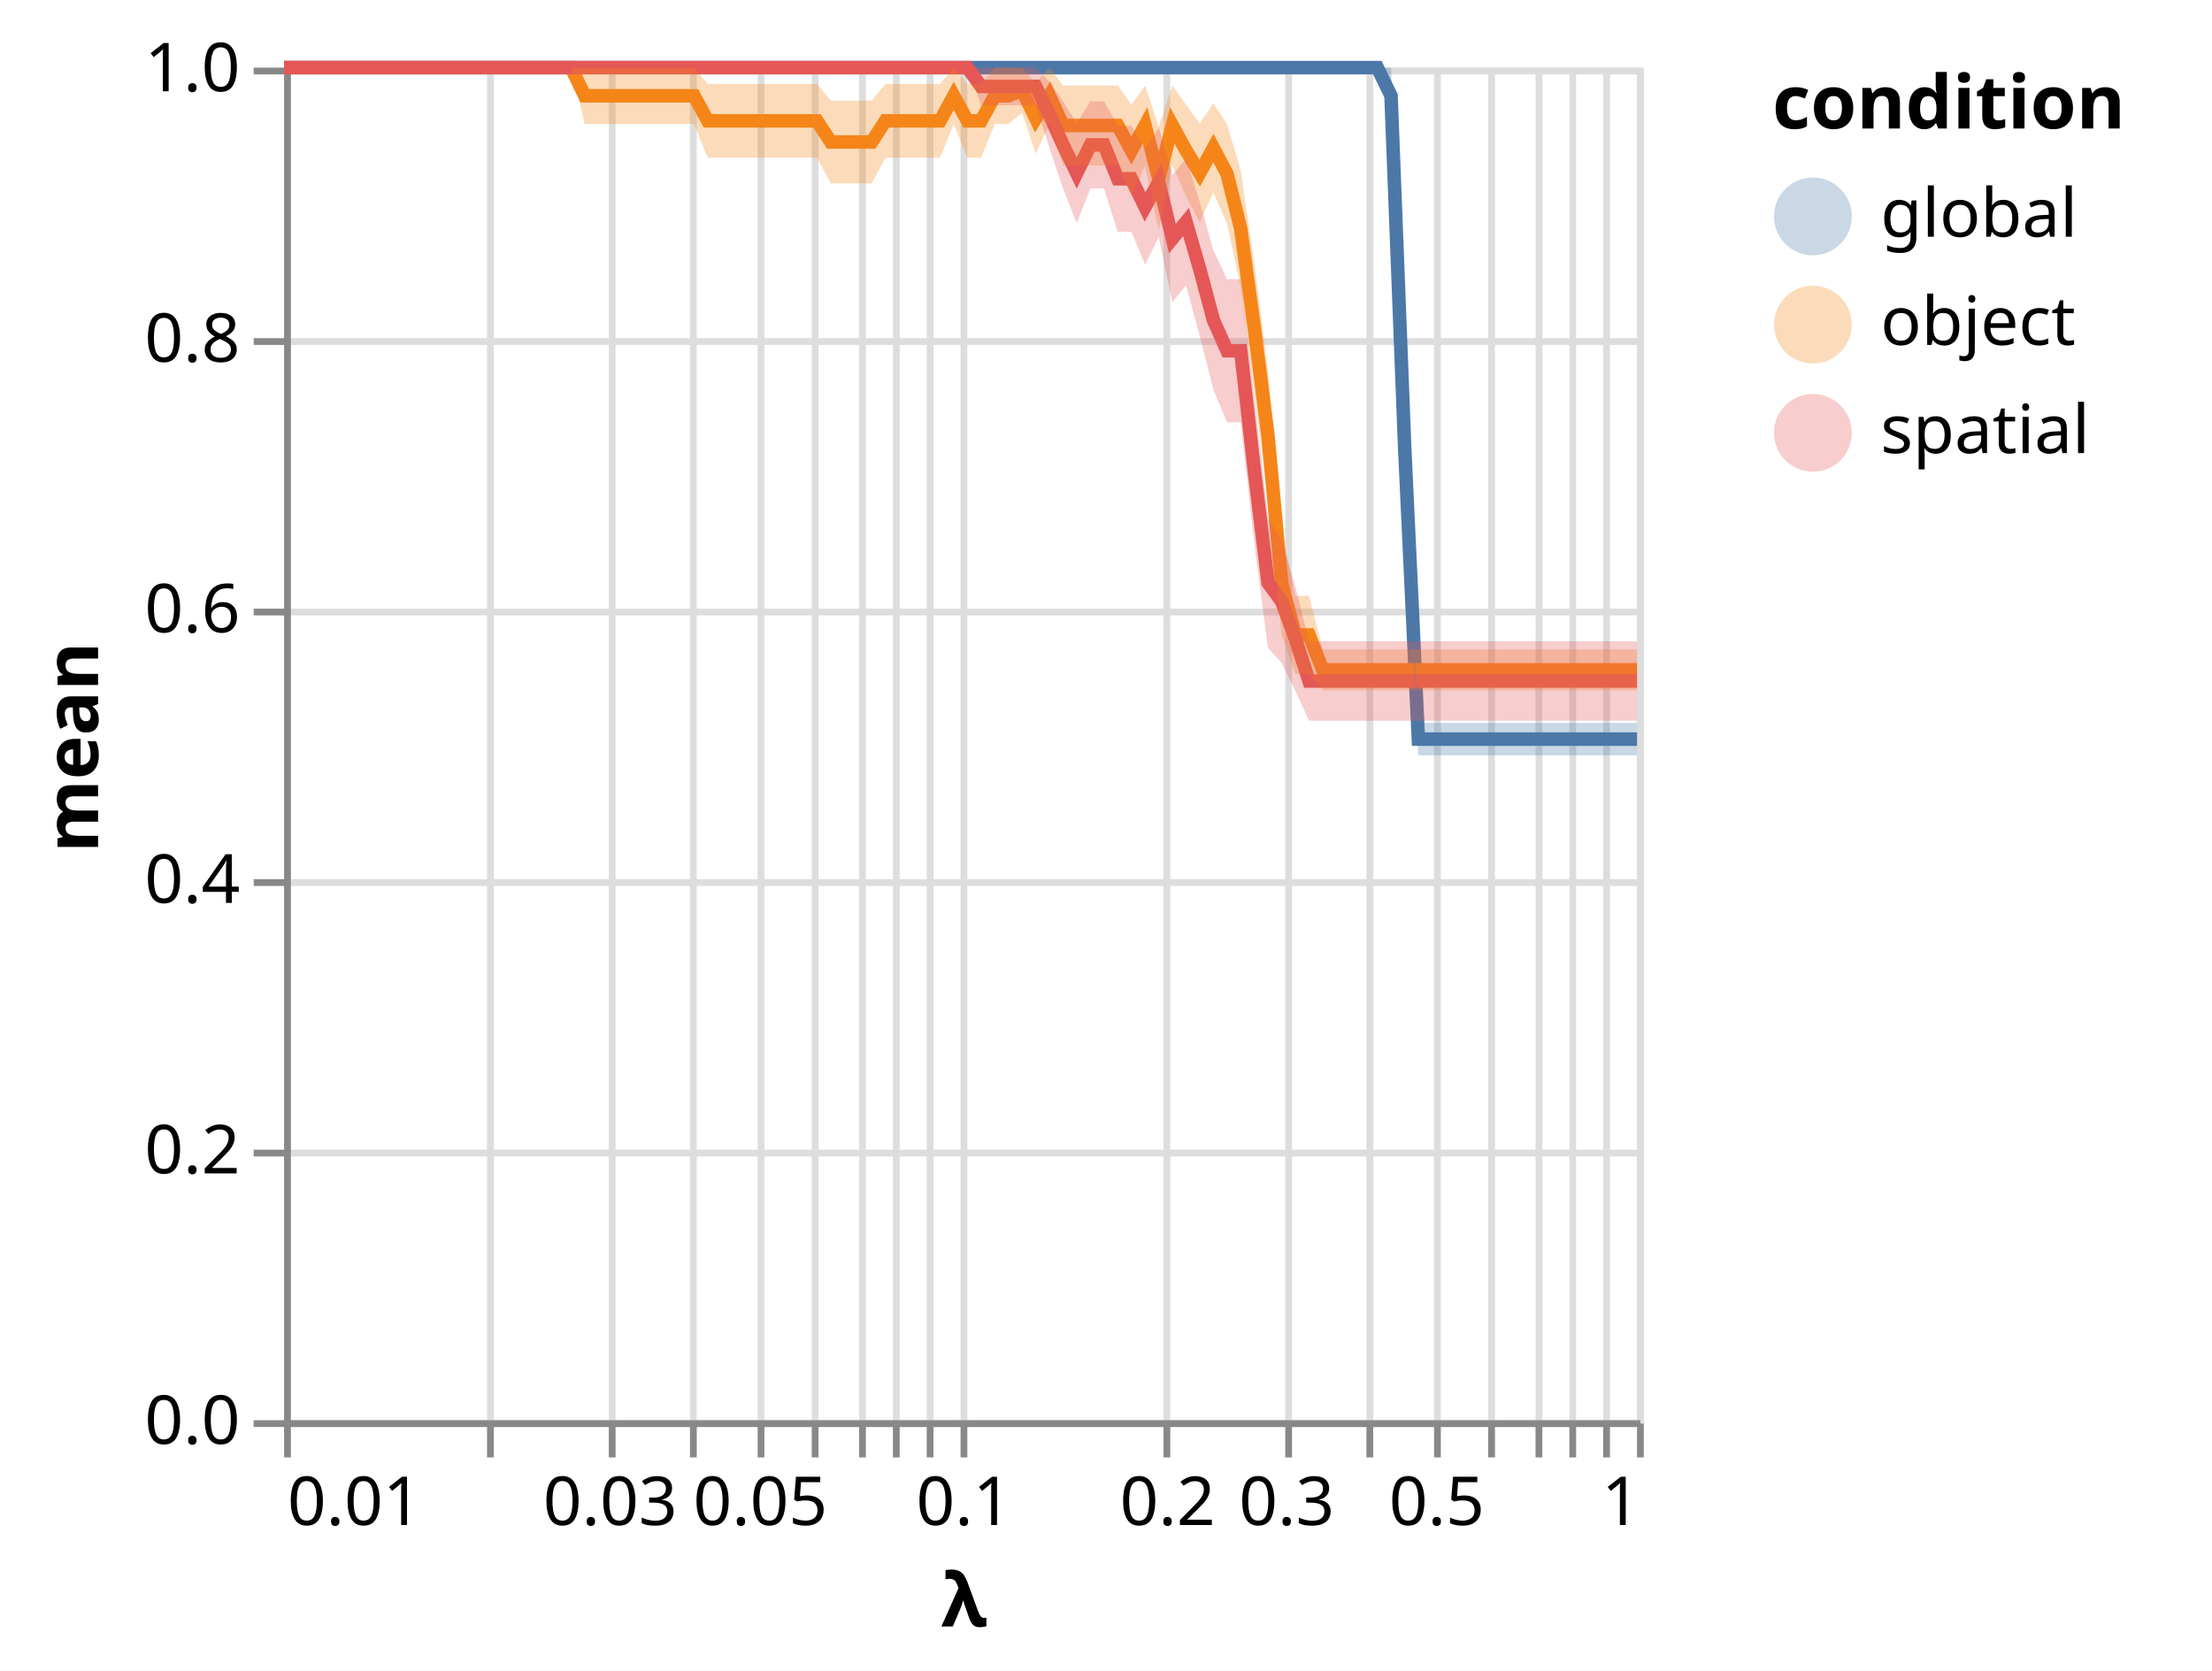
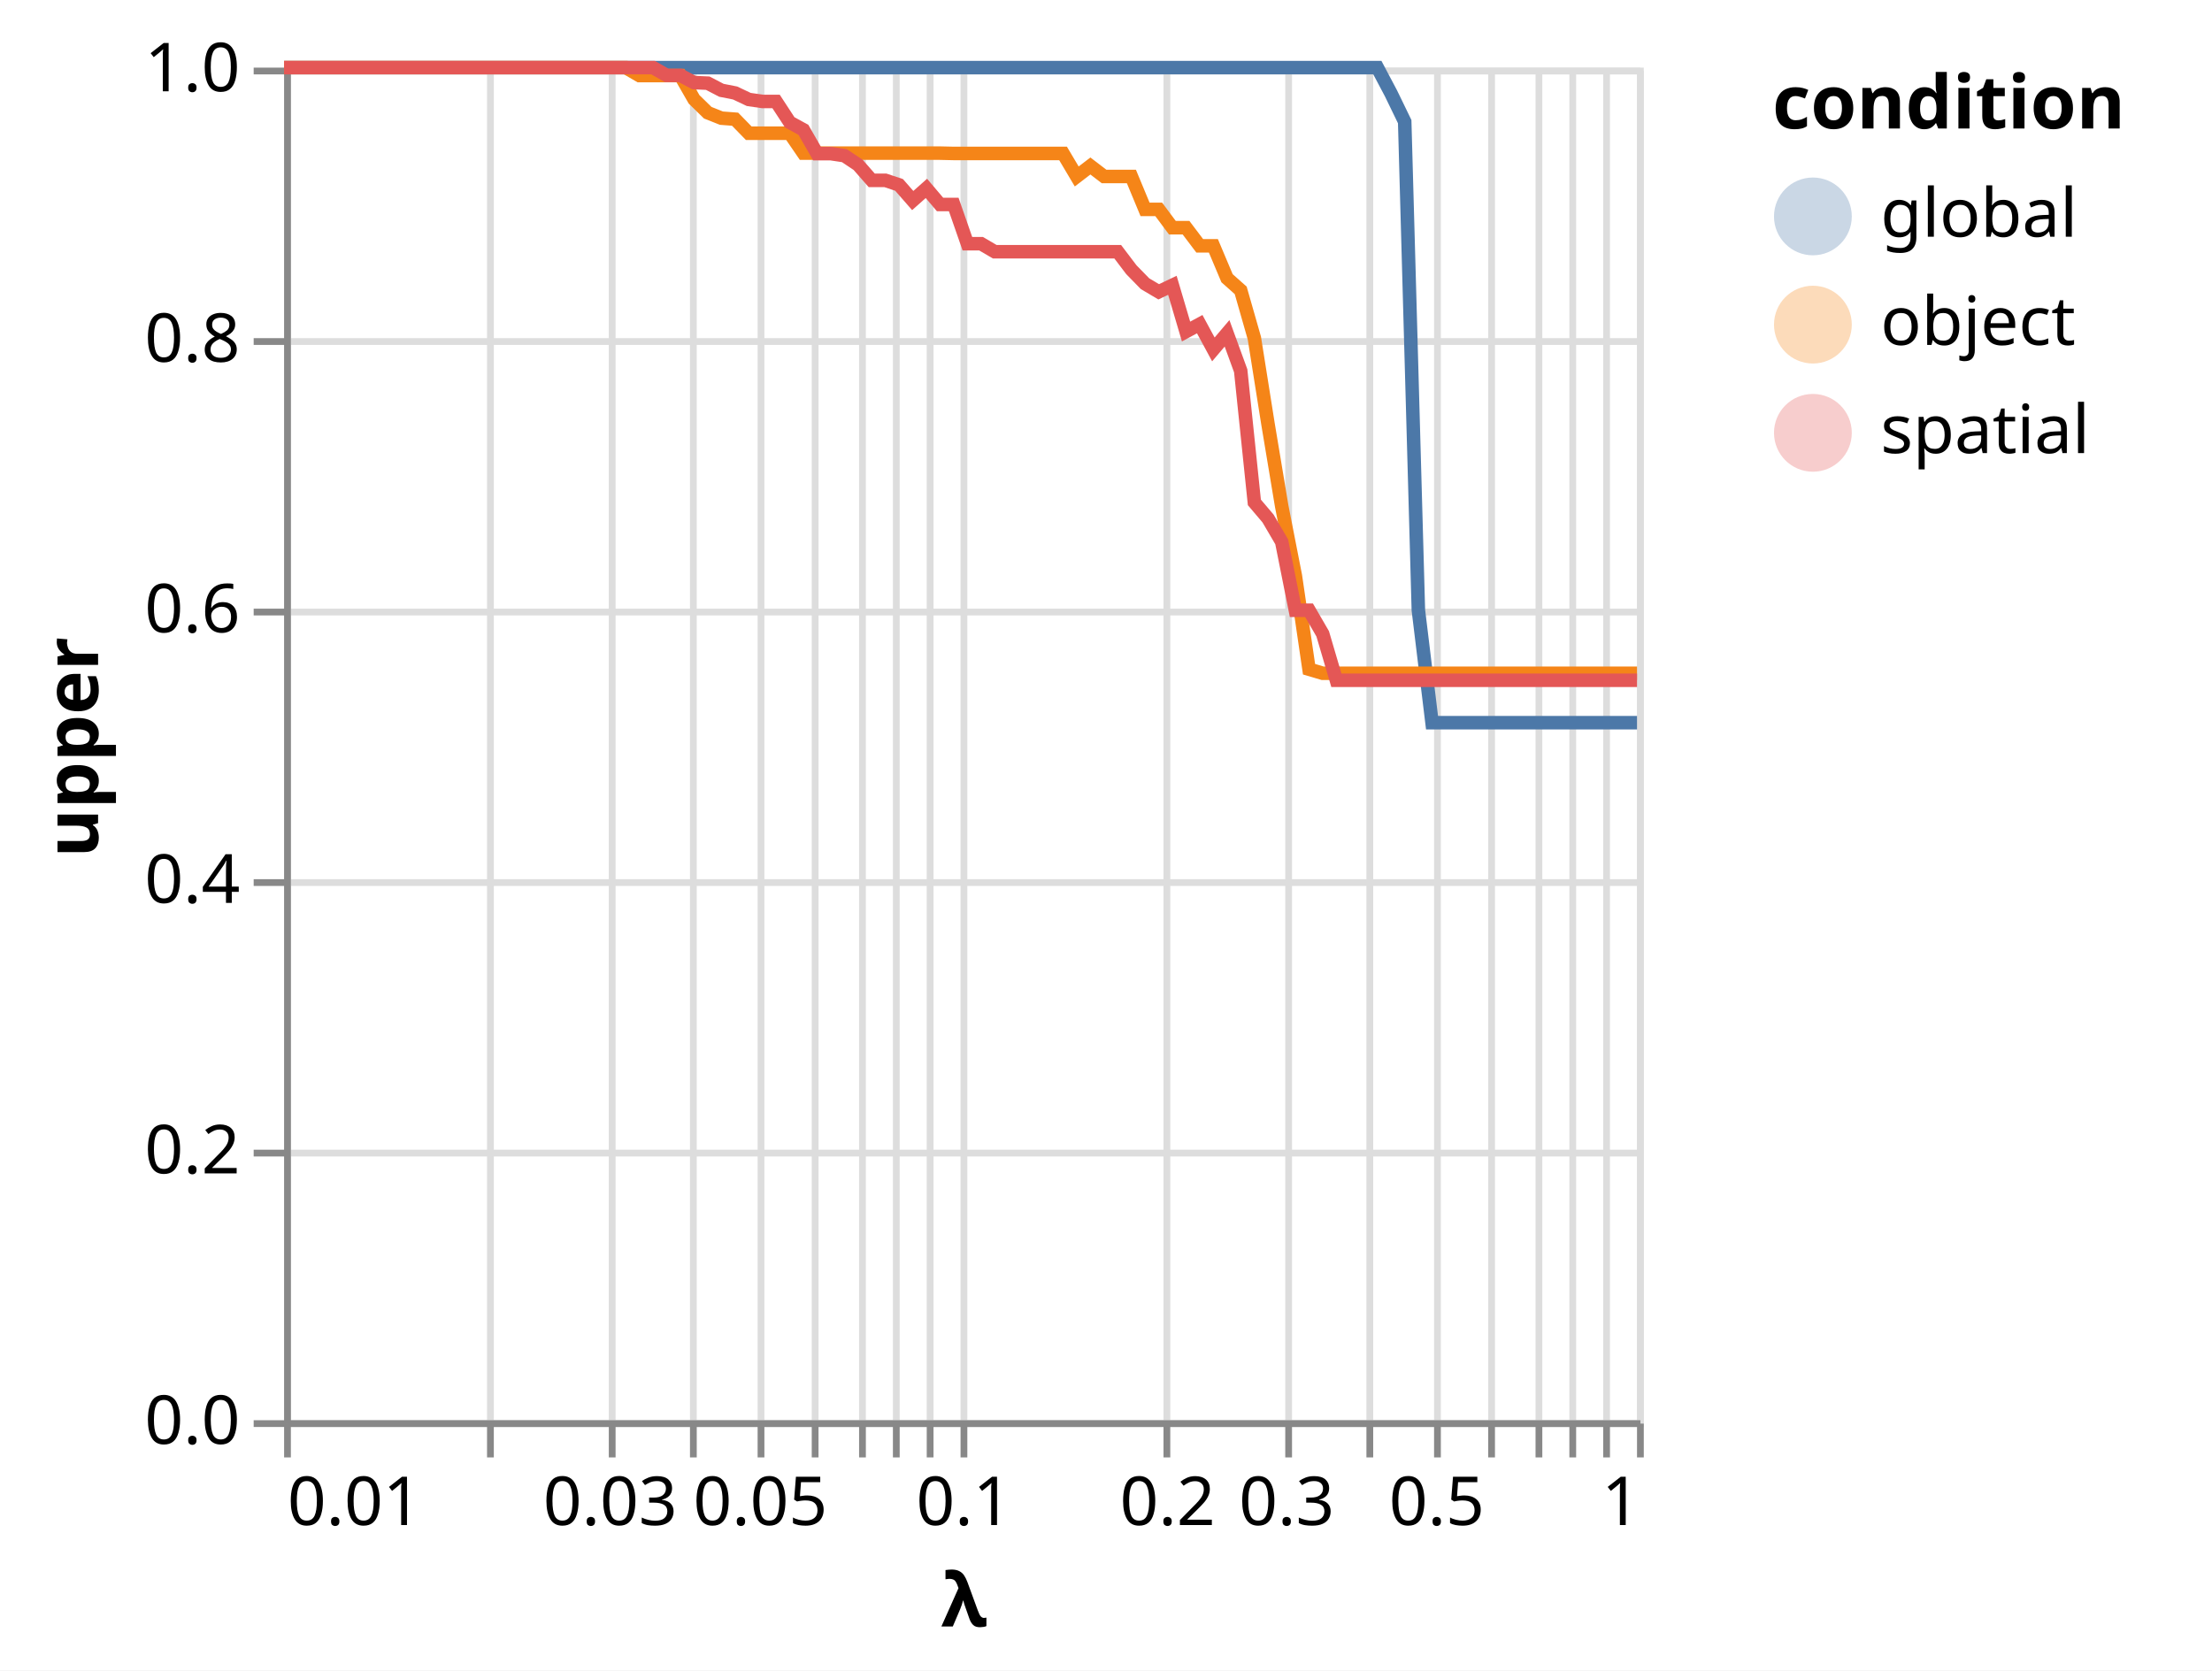
<svg xmlns="http://www.w3.org/2000/svg" class="marks" width="327" height="247" viewBox="0 0 327 247" version="1.1">
  <rect width="327" height="247" fill="white" />
  <g fill="none" stroke-miterlimit="10" transform="translate(42,10)">
    <g class="mark-group role-frame root" role="graphics-object" aria-roledescription="group mark container">
      <g transform="translate(0,0)">
        <path class="background" aria-hidden="true" d="M0.5,0.5h200v200h-200Z" stroke="#ddd" />
        <g>
          <g class="mark-group role-axis" aria-hidden="true">
            <g transform="translate(0.5,200.5)">
              <path class="background" aria-hidden="true" d="M0,0h0v0h0Z" pointer-events="none" />
              <g>
                <g class="mark-rule role-axis-grid" pointer-events="none">
                  <line transform="translate(0,-200)" x2="0" y2="200" stroke="#ddd" stroke-width="1" opacity="1" />
                  <line transform="translate(30,-200)" x2="0" y2="200" stroke="#ddd" stroke-width="1" opacity="1" />
                  <line transform="translate(48,-200)" x2="0" y2="200" stroke="#ddd" stroke-width="1" opacity="1" />
                  <line transform="translate(60,-200)" x2="0" y2="200" stroke="#ddd" stroke-width="1" opacity="1" />
                  <line transform="translate(70,-200)" x2="0" y2="200" stroke="#ddd" stroke-width="1" opacity="1" />
                  <line transform="translate(78,-200)" x2="0" y2="200" stroke="#ddd" stroke-width="1" opacity="1" />
                  <line transform="translate(85,-200)" x2="0" y2="200" stroke="#ddd" stroke-width="1" opacity="1" />
                  <line transform="translate(90,-200)" x2="0" y2="200" stroke="#ddd" stroke-width="1" opacity="1" />
                  <line transform="translate(95,-200)" x2="0" y2="200" stroke="#ddd" stroke-width="1" opacity="1" />
                  <line transform="translate(100,-200)" x2="0" y2="200" stroke="#ddd" stroke-width="1" opacity="1" />
                  <line transform="translate(130,-200)" x2="0" y2="200" stroke="#ddd" stroke-width="1" opacity="1" />
                  <line transform="translate(148,-200)" x2="0" y2="200" stroke="#ddd" stroke-width="1" opacity="1" />
                  <line transform="translate(160,-200)" x2="0" y2="200" stroke="#ddd" stroke-width="1" opacity="1" />
                  <line transform="translate(170,-200)" x2="0" y2="200" stroke="#ddd" stroke-width="1" opacity="1" />
                  <line transform="translate(178,-200)" x2="0" y2="200" stroke="#ddd" stroke-width="1" opacity="1" />
                  <line transform="translate(185,-200)" x2="0" y2="200" stroke="#ddd" stroke-width="1" opacity="1" />
                  <line transform="translate(190,-200)" x2="0" y2="200" stroke="#ddd" stroke-width="1" opacity="1" />
                  <line transform="translate(195,-200)" x2="0" y2="200" stroke="#ddd" stroke-width="1" opacity="1" />
                  <line transform="translate(200,-200)" x2="0" y2="200" stroke="#ddd" stroke-width="1" opacity="1" />
                </g>
              </g>
              <path class="foreground" aria-hidden="true" d="" pointer-events="none" display="none" />
            </g>
          </g>
          <g class="mark-group role-axis" aria-hidden="true">
            <g transform="translate(0.5,0.5)">
              <path class="background" aria-hidden="true" d="M0,0h0v0h0Z" pointer-events="none" />
              <g>
                <g class="mark-rule role-axis-grid" pointer-events="none">
                  <line transform="translate(0,200)" x2="200" y2="0" stroke="#ddd" stroke-width="1" opacity="1" />
                  <line transform="translate(0,160)" x2="200" y2="0" stroke="#ddd" stroke-width="1" opacity="1" />
                  <line transform="translate(0,120)" x2="200" y2="0" stroke="#ddd" stroke-width="1" opacity="1" />
                  <line transform="translate(0,80)" x2="200" y2="0" stroke="#ddd" stroke-width="1" opacity="1" />
                  <line transform="translate(0,40)" x2="200" y2="0" stroke="#ddd" stroke-width="1" opacity="1" />
                  <line transform="translate(0,0)" x2="200" y2="0" stroke="#ddd" stroke-width="1" opacity="1" />
                </g>
              </g>
              <path class="foreground" aria-hidden="true" d="" pointer-events="none" display="none" />
            </g>
          </g>
          <g class="mark-group role-axis" role="graphics-symbol" aria-roledescription="axis" aria-label="X-axis titled 'λ' for a log scale with values from 0.01 to 1">
            <g transform="translate(0.5,200.5)">
              <path class="background" aria-hidden="true" d="M0,0h0v0h0Z" pointer-events="none" />
              <g>
                <g class="mark-rule role-axis-tick" pointer-events="none">
                  <line transform="translate(0,0)" x2="0" y2="5" stroke="#888" stroke-width="1" opacity="1" />
                  <line transform="translate(30,0)" x2="0" y2="5" stroke="#888" stroke-width="1" opacity="1" />
                  <line transform="translate(48,0)" x2="0" y2="5" stroke="#888" stroke-width="1" opacity="1" />
                  <line transform="translate(60,0)" x2="0" y2="5" stroke="#888" stroke-width="1" opacity="1" />
                  <line transform="translate(70,0)" x2="0" y2="5" stroke="#888" stroke-width="1" opacity="1" />
                  <line transform="translate(78,0)" x2="0" y2="5" stroke="#888" stroke-width="1" opacity="1" />
                  <line transform="translate(85,0)" x2="0" y2="5" stroke="#888" stroke-width="1" opacity="1" />
                  <line transform="translate(90,0)" x2="0" y2="5" stroke="#888" stroke-width="1" opacity="1" />
                  <line transform="translate(95,0)" x2="0" y2="5" stroke="#888" stroke-width="1" opacity="1" />
                  <line transform="translate(100,0)" x2="0" y2="5" stroke="#888" stroke-width="1" opacity="1" />
                  <line transform="translate(130,0)" x2="0" y2="5" stroke="#888" stroke-width="1" opacity="1" />
                  <line transform="translate(148,0)" x2="0" y2="5" stroke="#888" stroke-width="1" opacity="1" />
                  <line transform="translate(160,0)" x2="0" y2="5" stroke="#888" stroke-width="1" opacity="1" />
                  <line transform="translate(170,0)" x2="0" y2="5" stroke="#888" stroke-width="1" opacity="1" />
                  <line transform="translate(178,0)" x2="0" y2="5" stroke="#888" stroke-width="1" opacity="1" />
                  <line transform="translate(185,0)" x2="0" y2="5" stroke="#888" stroke-width="1" opacity="1" />
                  <line transform="translate(190,0)" x2="0" y2="5" stroke="#888" stroke-width="1" opacity="1" />
                  <line transform="translate(195,0)" x2="0" y2="5" stroke="#888" stroke-width="1" opacity="1" />
                  <line transform="translate(200,0)" x2="0" y2="5" stroke="#888" stroke-width="1" opacity="1" />
                </g>
                <g class="mark-text role-axis-label" pointer-events="none">
                  <text text-anchor="start" transform="translate(0,15)" font-family="sans-serif" font-size="10px" fill="#000" opacity="1">0.01</text>
                  <text text-anchor="middle" transform="translate(30.103,15)" font-family="sans-serif" font-size="10px" fill="#000" opacity="0">0.02</text>
                  <text text-anchor="middle" transform="translate(47.71213,15)" font-family="sans-serif" font-size="10px" fill="#000" opacity="1">0.03</text>
                  <text text-anchor="middle" transform="translate(60.206,15)" font-family="sans-serif" font-size="10px" fill="#000" opacity="0">0.04</text>
                  <text text-anchor="middle" transform="translate(69.897,15)" font-family="sans-serif" font-size="10px" fill="#000" opacity="1">0.05</text>
                  <text text-anchor="middle" transform="translate(77.81513,15)" font-family="sans-serif" font-size="10px" fill="#000" opacity="1" />
                  <text text-anchor="middle" transform="translate(84.5098,15)" font-family="sans-serif" font-size="10px" fill="#000" opacity="1" />
                  <text text-anchor="middle" transform="translate(90.309,15)" font-family="sans-serif" font-size="10px" fill="#000" opacity="1" />
                  <text text-anchor="middle" transform="translate(95.42425,15)" font-family="sans-serif" font-size="10px" fill="#000" opacity="1" />
                  <text text-anchor="middle" transform="translate(100,15)" font-family="sans-serif" font-size="10px" fill="#000" opacity="1">0.1</text>
                  <text text-anchor="middle" transform="translate(130.103,15)" font-family="sans-serif" font-size="10px" fill="#000" opacity="1">0.2</text>
                  <text text-anchor="middle" transform="translate(147.7121,15)" font-family="sans-serif" font-size="10px" fill="#000" opacity="1">0.3</text>
                  <text text-anchor="middle" transform="translate(160.206,15)" font-family="sans-serif" font-size="10px" fill="#000" opacity="0">0.4</text>
                  <text text-anchor="middle" transform="translate(169.897,15)" font-family="sans-serif" font-size="10px" fill="#000" opacity="1">0.5</text>
                  <text text-anchor="middle" transform="translate(177.8151,15)" font-family="sans-serif" font-size="10px" fill="#000" opacity="1" />
                  <text text-anchor="middle" transform="translate(184.5098,15)" font-family="sans-serif" font-size="10px" fill="#000" opacity="1" />
                  <text text-anchor="middle" transform="translate(190.309,15)" font-family="sans-serif" font-size="10px" fill="#000" opacity="1" />
                  <text text-anchor="middle" transform="translate(195.4243,15)" font-family="sans-serif" font-size="10px" fill="#000" opacity="1" />
                  <text text-anchor="end" transform="translate(200,15)" font-family="sans-serif" font-size="10px" fill="#000" opacity="1">1</text>
                </g>
                <g class="mark-rule role-axis-domain" pointer-events="none">
                  <line transform="translate(0,0)" x2="200" y2="0" stroke="#888" stroke-width="1" opacity="1" />
                </g>
                <g class="mark-text role-axis-title" pointer-events="none">
                  <text text-anchor="middle" transform="translate(100,30)" font-family="sans-serif" font-size="11px" font-weight="bold" fill="#000" opacity="1">λ</text>
                </g>
              </g>
              <path class="foreground" aria-hidden="true" d="" pointer-events="none" display="none" />
            </g>
          </g>
-           <g class="mark-group role-axis" role="graphics-symbol" aria-roledescription="axis" aria-label="Y-axis titled 'mean' for a linear scale with values from 0.0 to 1.0">
+           <g class="mark-group role-axis" role="graphics-symbol" aria-roledescription="axis" aria-label="Y-axis titled 'upper' for a linear scale with values from 0.0 to 1.0">
            <g transform="translate(0.5,0.5)">
              <path class="background" aria-hidden="true" d="M0,0h0v0h0Z" pointer-events="none" />
              <g>
                <g class="mark-rule role-axis-tick" pointer-events="none">
                  <line transform="translate(0,200)" x2="-5" y2="0" stroke="#888" stroke-width="1" opacity="1" />
                  <line transform="translate(0,160)" x2="-5" y2="0" stroke="#888" stroke-width="1" opacity="1" />
                  <line transform="translate(0,120)" x2="-5" y2="0" stroke="#888" stroke-width="1" opacity="1" />
                  <line transform="translate(0,80)" x2="-5" y2="0" stroke="#888" stroke-width="1" opacity="1" />
                  <line transform="translate(0,40)" x2="-5" y2="0" stroke="#888" stroke-width="1" opacity="1" />
                  <line transform="translate(0,0)" x2="-5" y2="0" stroke="#888" stroke-width="1" opacity="1" />
                </g>
                <g class="mark-text role-axis-label" pointer-events="none">
                  <text text-anchor="end" transform="translate(-7,203)" font-family="sans-serif" font-size="10px" fill="#000" opacity="1">0.0</text>
                  <text text-anchor="end" transform="translate(-7,163)" font-family="sans-serif" font-size="10px" fill="#000" opacity="1">0.2</text>
                  <text text-anchor="end" transform="translate(-7,123)" font-family="sans-serif" font-size="10px" fill="#000" opacity="1">0.4</text>
                  <text text-anchor="end" transform="translate(-7,83)" font-family="sans-serif" font-size="10px" fill="#000" opacity="1">0.6</text>
                  <text text-anchor="end" transform="translate(-7,43)" font-family="sans-serif" font-size="10px" fill="#000" opacity="1">0.8</text>
                  <text text-anchor="end" transform="translate(-7,3)" font-family="sans-serif" font-size="10px" fill="#000" opacity="1">1.0</text>
                </g>
                <g class="mark-rule role-axis-domain" pointer-events="none">
                  <line transform="translate(0,200)" x2="0" y2="-200" stroke="#888" stroke-width="1" opacity="1" />
                </g>
                <g class="mark-text role-axis-title" pointer-events="none">
-                   <text text-anchor="middle" transform="translate(-26,100) rotate(-90) translate(0,-2)" font-family="sans-serif" font-size="11px" font-weight="bold" fill="#000" opacity="1">mean</text>
+                   <text text-anchor="middle" transform="translate(-26,100) rotate(-90) translate(0,-2)" font-family="sans-serif" font-size="11px" font-weight="bold" fill="#000" opacity="1">upper</text>
                </g>
              </g>
              <path class="foreground" aria-hidden="true" d="" pointer-events="none" display="none" />
            </g>
          </g>
          <g class="mark-group role-scope layer_0_pathgroup" role="graphics-object" aria-roledescription="group mark container">
            <g transform="translate(0,0)">
              <path class="background" aria-hidden="true" d="M0,0h200v200h-200Z" />
              <g>
                <g class="mark-line role-mark layer_0_marks" role="graphics-object" aria-roledescription="line mark container">
-                   <path aria-label="λ: 0.01; condition: global; Mean of mean: 1" role="graphics-symbol" aria-roledescription="line mark" d="M0,0L2.02,0L4.04,0L6.061,0L8.081,0L10.101,0L12.121,0L14.141,0L16.162,0L18.182,0L20.202,0L22.222,0L24.242,0L26.263,0L28.283,0L30.303,0L32.323,0L34.343,0L36.364,0L38.384,0L40.404,0L42.424,0L44.444,0L46.465,0L48.485,0L50.505,0L52.525,0L54.545,0L56.566,0L58.586,0L60.606,0L62.626,0L64.646,0L66.667,0L68.687,0L70.707,0L72.727,0L74.747,0L76.768,0L78.788,0L80.808,0L82.828,0L84.848,0L86.869,0L88.889,0L90.909,0L92.929,0L94.949,0L96.97,0L98.99,0L101.01,0L103.03,0L105.051,0L107.071,0L109.091,0L111.111,0L113.131,0L115.152,0L117.172,0L119.192,0L121.212,0L123.232,0L125.253,0L127.273,0L129.293,0L131.313,0L133.333,0L135.354,0L137.374,0L139.394,0L141.414,0L143.434,0L145.455,0L147.475,0L149.495,0L151.515,0L153.535,0L155.556,0L157.576,0L159.596,0L161.616,0L163.636,4.167L165.657,56.267L167.677,99.289L169.697,99.289L171.717,99.289L173.737,99.289L175.758,99.289L177.778,99.289L179.798,99.289L181.818,99.289L183.838,99.289L185.859,99.289L187.879,99.289L189.899,99.289L191.919,99.289L193.939,99.289L195.96,99.289L197.98,99.289L200,99.289" stroke="#4c78a8" stroke-width="2" />
+                   <path aria-label="λ: 0.01; condition: global; mean: 1" role="graphics-symbol" aria-roledescription="line mark" d="M0,0L2.02,0L4.04,0L6.061,0L8.081,0L10.101,0L12.121,0L14.141,0L16.162,0L18.182,0L20.202,0L22.222,0L24.242,0L26.263,0L28.283,0L30.303,0L32.323,0L34.343,0L36.364,0L38.384,0L40.404,0L42.424,0L44.444,0L46.465,0L48.485,0L50.505,0L52.525,0L54.545,0L56.566,0L58.586,0L60.606,0L62.626,0L64.646,0L66.667,0L68.687,0L70.707,0L72.727,0L74.747,0L76.768,0L78.788,0L80.808,0L82.828,0L84.848,0L86.869,0L88.889,0L90.909,0L92.929,0L94.949,0L96.97,0L98.99,0L101.01,0L103.03,0L105.051,0L107.071,0L109.091,0L111.111,0L113.131,0L115.152,0L117.172,0L119.192,0L121.212,0L123.232,0L125.253,0L127.273,0L129.293,0L131.313,0L133.333,0L135.354,0L137.374,0L139.394,0L141.414,0L143.434,0L145.455,0L147.475,0L149.495,0L151.515,0L153.535,0L155.556,0L157.576,0L159.596,0L161.616,0L163.636,3.819L165.657,7.986L167.677,80.208L169.697,96.858L171.717,96.858L173.737,96.858L175.758,96.858L177.778,96.858L179.798,96.858L181.818,96.858L183.838,96.858L185.859,96.858L187.879,96.858L189.899,96.858L191.919,96.858L193.939,96.858L195.96,96.858L197.98,96.858L200,96.858" stroke="#4c78a8" stroke-width="2" />
                </g>
              </g>
              <path class="foreground" aria-hidden="true" d="" display="none" />
            </g>
            <g transform="translate(0,0)">
              <path class="background" aria-hidden="true" d="M0,0h200v200h-200Z" />
              <g>
                <g class="mark-line role-mark layer_0_marks" role="graphics-object" aria-roledescription="line mark container">
-                   <path aria-label="λ: 0.01; condition: object; Mean of mean: 1" role="graphics-symbol" aria-roledescription="line mark" d="M0,0L2.02,0L4.04,0L6.061,0L8.081,0L10.101,0L12.121,0L14.141,0L16.162,0L18.182,0L20.202,0L22.222,0L24.242,0L26.263,0L28.283,0L30.303,0L32.323,0L34.343,0L36.364,0L38.384,0L40.404,0L42.424,0L44.444,4.167L46.465,4.167L48.485,4.167L50.505,4.167L52.525,4.167L54.545,4.167L56.566,4.167L58.586,4.167L60.606,4.167L62.626,7.87L64.646,7.87L66.667,7.87L68.687,7.87L70.707,7.87L72.727,7.87L74.747,7.87L76.768,7.87L78.788,7.87L80.808,10.995L82.828,10.995L84.848,10.995L86.869,10.995L88.889,7.87L90.909,7.87L92.929,7.87L94.949,7.87L96.97,7.87L98.99,4.167L101.01,7.87L103.03,7.87L105.051,4.167L107.071,4.167L109.091,3.333L111.111,7.5L113.131,4.167L115.152,8.553L117.172,8.553L119.192,8.553L121.212,8.553L123.232,8.553L125.253,12.256L127.273,8.553L129.293,16.423L131.313,8.553L133.333,12.256L135.354,15.59L137.374,11.886L139.394,15.705L141.414,23.819L143.434,38.546L145.455,54.472L147.475,76.391L149.495,83.891L151.515,83.891L153.535,89.045L155.556,89.045L157.576,89.045L159.596,89.045L161.616,89.045L163.636,89.045L165.657,89.045L167.677,89.045L169.697,89.045L171.717,89.045L173.737,89.045L175.758,89.045L177.778,89.045L179.798,89.045L181.818,89.045L183.838,89.045L185.859,89.045L187.879,89.045L189.899,89.045L191.919,89.045L193.939,89.045L195.96,89.045L197.98,89.045L200,89.045" stroke="#f58518" stroke-width="2" />
+                   <path aria-label="λ: 0.01; condition: object; mean: 1" role="graphics-symbol" aria-roledescription="line mark" d="M0,0L2.02,0L4.04,0L6.061,0L8.081,0L10.101,0L12.121,0L14.141,0L16.162,0L18.182,0L20.202,0L22.222,0L24.242,0L26.263,0L28.283,0L30.303,0L32.323,0L34.343,0L36.364,0L38.384,0L40.404,0L42.424,0L44.444,0L46.465,0L48.485,0L50.505,0L52.525,1.173L54.545,1.173L56.566,1.173L58.586,1.173L60.606,4.692L62.626,6.667L64.646,7.471L66.667,7.625L68.687,9.697L70.707,9.697L72.727,9.697L74.747,9.697L76.768,12.644L78.788,12.644L80.808,12.644L82.828,12.644L84.848,12.644L86.869,12.644L88.889,12.644L90.909,12.644L92.929,12.644L94.949,12.644L96.97,12.644L98.99,12.689L101.01,12.689L103.03,12.689L105.051,12.689L107.071,12.689L109.091,12.689L111.111,12.689L113.131,12.689L115.152,12.689L117.172,16.092L119.192,14.545L121.212,16.092L123.232,16.092L125.253,16.092L127.273,20.958L129.293,20.958L131.313,23.669L133.333,23.669L135.354,26.347L137.374,26.347L139.394,31.138L141.414,32.934L143.434,40L145.455,52.727L147.475,64.848L149.495,75.152L151.515,88.955L153.535,89.552L155.556,89.552L157.576,89.552L159.596,89.552L161.616,89.552L163.636,89.552L165.657,89.552L167.677,89.552L169.697,89.552L171.717,89.552L173.737,89.552L175.758,89.552L177.778,89.552L179.798,89.552L181.818,89.552L183.838,89.552L185.859,89.552L187.879,89.552L189.899,89.552L191.919,89.552L193.939,89.552L195.96,89.552L197.98,89.552L200,89.552" stroke="#f58518" stroke-width="2" />
                </g>
              </g>
              <path class="foreground" aria-hidden="true" d="" display="none" />
            </g>
            <g transform="translate(0,0)">
              <path class="background" aria-hidden="true" d="M0,0h200v200h-200Z" />
              <g>
                <g class="mark-line role-mark layer_0_marks" role="graphics-object" aria-roledescription="line mark container">
-                   <path aria-label="λ: 0.01; condition: spatial; Mean of mean: 1" role="graphics-symbol" aria-roledescription="line mark" d="M0,0L2.02,0L4.04,0L6.061,0L8.081,0L10.101,0L12.121,0L14.141,0L16.162,0L18.182,0L20.202,0L22.222,0L24.242,0L26.263,0L28.283,0L30.303,0L32.323,0L34.343,0L36.364,0L38.384,0L40.404,0L42.424,0L44.444,0L46.465,0L48.485,0L50.505,0L52.525,0L54.545,0L56.566,0L58.586,0L60.606,0L62.626,0L64.646,0L66.667,0L68.687,0L70.707,0L72.727,0L74.747,0L76.768,0L78.788,0L80.808,0L82.828,0L84.848,0L86.869,0L88.889,0L90.909,0L92.929,0L94.949,0L96.97,0L98.99,0L101.01,0L103.03,2.778L105.051,2.778L107.071,2.778L109.091,2.778L111.111,2.778L113.131,6.944L115.152,11.432L117.172,15.598L119.192,11.432L121.212,11.432L123.232,16.432L125.253,16.432L127.273,20.598L129.293,16.944L131.313,25.278L133.333,22.821L135.354,29.765L137.374,37.315L139.394,41.86L141.414,41.86L143.434,59.638L145.455,76.166L147.475,78.944L149.495,84.45L151.515,90.7L153.535,90.7L155.556,90.7L157.576,90.7L159.596,90.7L161.616,90.7L163.636,90.7L165.657,90.7L167.677,90.7L169.697,90.7L171.717,90.7L173.737,90.7L175.758,90.7L177.778,90.7L179.798,90.7L181.818,90.7L183.838,90.7L185.859,90.7L187.879,90.7L189.899,90.7L191.919,90.7L193.939,90.7L195.96,90.7L197.98,90.7L200,90.7" stroke="#e45756" stroke-width="2" />
+                   <path aria-label="λ: 0.01; condition: spatial; mean: 1" role="graphics-symbol" aria-roledescription="line mark" d="M0,0L2.02,0L4.04,0L6.061,0L8.081,0L10.101,0L12.121,0L14.141,0L16.162,0L18.182,0L20.202,0L22.222,0L24.242,0L26.263,0L28.283,0L30.303,0L32.323,0L34.343,0L36.364,0L38.384,0L40.404,0L42.424,0L44.444,0L46.465,0L48.485,0L50.505,0L52.525,0L54.545,0L56.566,1.149L58.586,1.149L60.606,2.21L62.626,2.299L64.646,3.352L66.667,3.75L68.687,4.706L70.707,5L72.727,5L74.747,8.092L76.768,9.195L78.788,12.717L80.808,12.717L82.828,13.018L84.848,14.365L86.869,16.667L88.889,16.667L90.909,17.341L92.929,19.653L94.949,17.857L96.97,20.238L98.99,20.238L101.01,26.036L103.03,26.036L105.051,27.219L107.071,27.219L109.091,27.219L111.111,27.219L113.131,27.219L115.152,27.219L117.172,27.219L119.192,27.219L121.212,27.219L123.232,27.219L125.253,29.885L127.273,31.953L129.293,33.149L131.313,32.184L133.333,39.024L135.354,37.931L137.374,41.667L139.394,39.286L141.414,44.828L143.434,64.286L145.455,66.667L147.475,70.115L149.495,80.233L151.515,80.233L153.535,83.721L155.556,90.588L157.576,90.588L159.596,90.588L161.616,90.588L163.636,90.588L165.657,90.588L167.677,90.588L169.697,90.588L171.717,90.588L173.737,90.588L175.758,90.588L177.778,90.588L179.798,90.588L181.818,90.588L183.838,90.588L185.859,90.588L187.879,90.588L189.899,90.588L191.919,90.588L193.939,90.588L195.96,90.588L197.98,90.588L200,90.588" stroke="#e45756" stroke-width="2" />
                </g>
              </g>
              <path class="foreground" aria-hidden="true" d="" display="none" />
            </g>
          </g>
          <g class="mark-group role-scope layer_1_layer_0_pathgroup" role="graphics-object" aria-roledescription="group mark container">
            <g transform="translate(0,0)">
              <path class="background" aria-hidden="true" d="M0,0h200v200h-200Z" />
              <g>
                <g class="mark-area role-mark layer_1_layer_0_marks" role="graphics-object" aria-roledescription="area mark container">
-                   <path aria-label="mean: 1; upper_mean: 1; λ: 0.01; condition: global; Mean of mean: 1; Mean + stderr of mean: 1; Mean - stderr of mean: 1" role="graphics-symbol" aria-roledescription="errorband" d="M0,0L2.02,0L4.04,0L6.061,0L8.081,0L10.101,0L12.121,0L14.141,0L16.162,0L18.182,0L20.202,0L22.222,0L24.242,0L26.263,0L28.283,0L30.303,0L32.323,0L34.343,0L36.364,0L38.384,0L40.404,0L42.424,0L44.444,0L46.465,0L48.485,0L50.505,0L52.525,0L54.545,0L56.566,0L58.586,0L60.606,0L62.626,0L64.646,0L66.667,0L68.687,0L70.707,0L72.727,0L74.747,0L76.768,0L78.788,0L80.808,0L82.828,0L84.848,0L86.869,0L88.889,0L90.909,0L92.929,0L94.949,0L96.97,0L98.99,0L101.01,0L103.03,0L105.051,0L107.071,0L109.091,0L111.111,0L113.131,0L115.152,0L117.172,0L119.192,0L121.212,0L123.232,0L125.253,0L127.273,0L129.293,0L131.313,0L133.333,0L135.354,0L137.374,0L139.394,0L141.414,0L143.434,0L145.455,0L147.475,0L149.495,0L151.515,0L153.535,0L155.556,0L157.576,0L159.596,0L161.616,0L163.636,8.333L165.657,67.17L167.677,101.687L169.697,101.687L171.717,101.687L173.737,101.687L175.758,101.687L177.778,101.687L179.798,101.687L181.818,101.687L183.838,101.687L185.859,101.687L187.879,101.687L189.899,101.687L191.919,101.687L193.939,101.687L195.96,101.687L197.98,101.687L200,101.687L200,96.89L197.98,96.89L195.96,96.89L193.939,96.89L191.919,96.89L189.899,96.89L187.879,96.89L185.859,96.89L183.838,96.89L181.818,96.89L179.798,96.89L177.778,96.89L175.758,96.89L173.737,96.89L171.717,96.89L169.697,96.89L167.677,96.89L165.657,45.363L163.636,0L161.616,0L159.596,0L157.576,0L155.556,0L153.535,0L151.515,0L149.495,0L147.475,0L145.455,0L143.434,0L141.414,0L139.394,0L137.374,0L135.354,0L133.333,0L131.313,0L129.293,0L127.273,0L125.253,0L123.232,0L121.212,0L119.192,0L117.172,0L115.152,0L113.131,0L111.111,0L109.091,0L107.071,0L105.051,0L103.03,0L101.01,0L98.99,0L96.97,0L94.949,0L92.929,0L90.909,0L88.889,0L86.869,0L84.848,0L82.828,0L80.808,0L78.788,0L76.768,0L74.747,0L72.727,0L70.707,0L68.687,0L66.667,0L64.646,0L62.626,0L60.606,0L58.586,0L56.566,0L54.545,0L52.525,0L50.505,0L48.485,0L46.465,0L44.444,0L42.424,0L40.404,0L38.384,0L36.364,0L34.343,0L32.323,0L30.303,0L28.283,0L26.263,0L24.242,0L22.222,0L20.202,0L18.182,0L16.162,0L14.141,0L12.121,0L10.101,0L8.081,0L6.061,0L4.04,0L2.02,0L0,0Z" fill="#4c78a8" opacity="0.3" />
+                   <path aria-label="upper: NaN; upper_upper: NaN; λ: 0.01; condition: global; lower: NaN" role="graphics-symbol" aria-roledescription="errorband" fill="#4c78a8" opacity="0.3" />
                </g>
              </g>
              <path class="foreground" aria-hidden="true" d="" display="none" />
            </g>
            <g transform="translate(0,0)">
              <path class="background" aria-hidden="true" d="M0,0h200v200h-200Z" />
              <g>
                <g class="mark-area role-mark layer_1_layer_0_marks" role="graphics-object" aria-roledescription="area mark container">
-                   <path aria-label="mean: 1; upper_mean: 1; λ: 0.01; condition: object; Mean of mean: 1; Mean + stderr of mean: 1; Mean - stderr of mean: 1" role="graphics-symbol" aria-roledescription="errorband" d="M0,0L2.02,0L4.04,0L6.061,0L8.081,0L10.101,0L12.121,0L14.141,0L16.162,0L18.182,0L20.202,0L22.222,0L24.242,0L26.263,0L28.283,0L30.303,0L32.323,0L34.343,0L36.364,0L38.384,0L40.404,0L42.424,0L44.444,8.333L46.465,8.333L48.485,8.333L50.505,8.333L52.525,8.333L54.545,8.333L56.566,8.333L58.586,8.333L60.606,8.333L62.626,13.323L64.646,13.323L66.667,13.323L68.687,13.323L70.707,13.323L72.727,13.323L74.747,13.323L76.768,13.323L78.788,13.323L80.808,17.108L82.828,17.108L84.848,17.108L86.869,17.108L88.889,13.323L90.909,13.323L92.929,13.323L94.949,13.323L96.97,13.323L98.99,8.333L101.01,13.323L103.03,13.323L105.051,8.333L107.071,8.333L109.091,6.667L111.111,12.722L113.131,8.333L115.152,14.469L117.172,14.469L119.192,14.469L121.212,14.469L123.232,14.469L125.253,19.037L127.273,14.469L129.293,24.097L131.313,14.469L133.333,19.037L135.354,22.906L137.374,18.492L139.394,23.073L141.414,32.463L143.434,48.115L145.455,64.141L147.475,83.88L149.495,89.681L151.515,89.681L153.535,92.068L155.556,92.068L157.576,92.068L159.596,92.068L161.616,92.068L163.636,92.068L165.657,92.068L167.677,92.068L169.697,92.068L171.717,92.068L173.737,92.068L175.758,92.068L177.778,92.068L179.798,92.068L181.818,92.068L183.838,92.068L185.859,92.068L187.879,92.068L189.899,92.068L191.919,92.068L193.939,92.068L195.96,92.068L197.98,92.068L200,92.068L200,86.021L197.98,86.021L195.96,86.021L193.939,86.021L191.919,86.021L189.899,86.021L187.879,86.021L185.859,86.021L183.838,86.021L181.818,86.021L179.798,86.021L177.778,86.021L175.758,86.021L173.737,86.021L171.717,86.021L169.697,86.021L167.677,86.021L165.657,86.021L163.636,86.021L161.616,86.021L159.596,86.021L157.576,86.021L155.556,86.021L153.535,86.021L151.515,78.101L149.495,78.101L147.475,68.902L145.455,44.802L143.434,28.976L141.414,15.176L139.394,8.338L137.374,5.28L135.354,8.273L133.333,5.476L131.313,2.636L129.293,8.749L127.273,2.636L125.253,5.476L123.232,2.636L121.212,2.636L119.192,2.636L117.172,2.636L115.152,2.636L113.131,2.1316282072803006e-14L111.111,2.278L109.091,0L107.071,2.1316282072803006e-14L105.051,2.1316282072803006e-14L103.03,2.417L101.01,2.417L98.99,2.1316282072803006e-14L96.97,2.417L94.949,2.417L92.929,2.417L90.909,2.417L88.889,2.417L86.869,4.883L84.848,4.883L82.828,4.883L80.808,4.883L78.788,2.417L76.768,2.417L74.747,2.417L72.727,2.417L70.707,2.417L68.687,2.417L66.667,2.417L64.646,2.417L62.626,2.417L60.606,2.1316282072803006e-14L58.586,2.1316282072803006e-14L56.566,2.1316282072803006e-14L54.545,2.1316282072803006e-14L52.525,2.1316282072803006e-14L50.505,2.1316282072803006e-14L48.485,2.1316282072803006e-14L46.465,2.1316282072803006e-14L44.444,2.1316282072803006e-14L42.424,0L40.404,0L38.384,0L36.364,0L34.343,0L32.323,0L30.303,0L28.283,0L26.263,0L24.242,0L22.222,0L20.202,0L18.182,0L16.162,0L14.141,0L12.121,0L10.101,0L8.081,0L6.061,0L4.04,0L2.02,0L0,0Z" fill="#f58518" opacity="0.3" />
+                   <path aria-label="upper: NaN; upper_upper: NaN; λ: 0.01; condition: object; lower: NaN" role="graphics-symbol" aria-roledescription="errorband" fill="#f58518" opacity="0.3" />
                </g>
              </g>
              <path class="foreground" aria-hidden="true" d="" display="none" />
            </g>
            <g transform="translate(0,0)">
              <path class="background" aria-hidden="true" d="M0,0h200v200h-200Z" />
              <g>
                <g class="mark-area role-mark layer_1_layer_0_marks" role="graphics-object" aria-roledescription="area mark container">
-                   <path aria-label="mean: 1; upper_mean: 1; λ: 0.01; condition: spatial; Mean of mean: 1; Mean + stderr of mean: 1; Mean - stderr of mean: 1" role="graphics-symbol" aria-roledescription="errorband" d="M0,0L2.02,0L4.04,0L6.061,0L8.081,0L10.101,0L12.121,0L14.141,0L16.162,0L18.182,0L20.202,0L22.222,0L24.242,0L26.263,0L28.283,0L30.303,0L32.323,0L34.343,0L36.364,0L38.384,0L40.404,0L42.424,0L44.444,0L46.465,0L48.485,0L50.505,0L52.525,0L54.545,0L56.566,0L58.586,0L60.606,0L62.626,0L64.646,0L66.667,0L68.687,0L70.707,0L72.727,0L74.747,0L76.768,0L78.788,0L80.808,0L82.828,0L84.848,0L86.869,0L88.889,0L90.909,0L92.929,0L94.949,0L96.97,0L98.99,0L101.01,0L103.03,5.556L105.051,5.556L107.071,5.556L109.091,5.556L111.111,5.556L113.131,11.851L115.152,17.873L117.172,22.995L119.192,17.873L121.212,17.873L123.232,24.275L125.253,24.275L127.273,29.138L129.293,25.06L131.313,34.671L133.333,32.213L135.354,39.69L137.374,47.622L139.394,52.451L141.414,52.451L143.434,70.497L145.455,85.813L147.475,88.02L149.495,92.155L151.515,96.566L153.535,96.566L155.556,96.566L157.576,96.566L159.596,96.566L161.616,96.566L163.636,96.566L165.657,96.566L167.677,96.566L169.697,96.566L171.717,96.566L173.737,96.566L175.758,96.566L177.778,96.566L179.798,96.566L181.818,96.566L183.838,96.566L185.859,96.566L187.879,96.566L189.899,96.566L191.919,96.566L193.939,96.566L195.96,96.566L197.98,96.566L200,96.566L200,84.833L197.98,84.833L195.96,84.833L193.939,84.833L191.919,84.833L189.899,84.833L187.879,84.833L185.859,84.833L183.838,84.833L181.818,84.833L179.798,84.833L177.778,84.833L175.758,84.833L173.737,84.833L171.717,84.833L169.697,84.833L167.677,84.833L165.657,84.833L163.636,84.833L161.616,84.833L159.596,84.833L157.576,84.833L155.556,84.833L153.535,84.833L151.515,84.833L149.495,76.744L147.475,69.867L145.455,66.519L143.434,48.779L141.414,31.27L139.394,31.27L137.374,27.007L135.354,19.84L133.333,13.428L131.313,15.884L129.293,8.829L127.273,12.058L125.253,8.588L123.232,8.588L121.212,4.99L119.192,4.99L117.172,8.201L115.152,4.99L113.131,2.038L111.111,2.220446049250313e-14L109.091,2.220446049250313e-14L107.071,2.220446049250313e-14L105.051,2.220446049250313e-14L103.03,2.220446049250313e-14L101.01,0L98.99,0L96.97,0L94.949,0L92.929,0L90.909,0L88.889,0L86.869,0L84.848,0L82.828,0L80.808,0L78.788,0L76.768,0L74.747,0L72.727,0L70.707,0L68.687,0L66.667,0L64.646,0L62.626,0L60.606,0L58.586,0L56.566,0L54.545,0L52.525,0L50.505,0L48.485,0L46.465,0L44.444,0L42.424,0L40.404,0L38.384,0L36.364,0L34.343,0L32.323,0L30.303,0L28.283,0L26.263,0L24.242,0L22.222,0L20.202,0L18.182,0L16.162,0L14.141,0L12.121,0L10.101,0L8.081,0L6.061,0L4.04,0L2.02,0L0,0Z" fill="#e45756" opacity="0.3" />
+                   <path aria-label="upper: NaN; upper_upper: NaN; λ: 0.01; condition: spatial; lower: NaN" role="graphics-symbol" aria-roledescription="errorband" fill="#e45756" opacity="0.3" />
                </g>
              </g>
              <path class="foreground" aria-hidden="true" d="" display="none" />
            </g>
          </g>
          <g class="mark-group role-legend" role="graphics-symbol" aria-roledescription="legend" aria-label="Symbol legend titled 'condition' for fill color and stroke color with 3 values: global, object, spatial">
            <g transform="translate(220,0)">
              <path class="background" aria-hidden="true" d="M0,0h60v61h-60Z" pointer-events="none" />
              <g>
                <g class="mark-group role-legend-entry">
                  <g transform="translate(0,16)">
                    <path class="background" aria-hidden="true" d="M0,0h0v0h0Z" pointer-events="none" />
                    <g>
                      <g class="mark-group role-scope" role="graphics-object" aria-roledescription="group mark container">
                        <g transform="translate(0,0)">
                          <path class="background" aria-hidden="true" d="M0,0h49v12.5h-49Z" pointer-events="none" opacity="1" />
                          <g>
                            <g class="mark-symbol role-legend-symbol" pointer-events="none">
                              <path transform="translate(6,6)" d="M5,0A5,5,0,1,1,-5,0A5,5,0,1,1,5,0" fill="#4c78a8" stroke="#4c78a8" stroke-width="1.5" opacity="0.3" />
                            </g>
                            <g class="mark-text role-legend-label" pointer-events="none">
                              <text text-anchor="start" transform="translate(16,9)" font-family="sans-serif" font-size="10px" fill="#000" opacity="1">global</text>
                            </g>
                          </g>
                          <path class="foreground" aria-hidden="true" d="" pointer-events="none" display="none" />
                        </g>
                        <g transform="translate(0,16)">
                          <path class="background" aria-hidden="true" d="M0,0h49v12.5h-49Z" pointer-events="none" opacity="1" />
                          <g>
                            <g class="mark-symbol role-legend-symbol" pointer-events="none">
                              <path transform="translate(6,6)" d="M5,0A5,5,0,1,1,-5,0A5,5,0,1,1,5,0" fill="#f58518" stroke="#f58518" stroke-width="1.5" opacity="0.3" />
                            </g>
                            <g class="mark-text role-legend-label" pointer-events="none">
                              <text text-anchor="start" transform="translate(16,9)" font-family="sans-serif" font-size="10px" fill="#000" opacity="1">object</text>
                            </g>
                          </g>
                          <path class="foreground" aria-hidden="true" d="" pointer-events="none" display="none" />
                        </g>
                        <g transform="translate(0,32)">
                          <path class="background" aria-hidden="true" d="M0,0h49v12.5h-49Z" pointer-events="none" opacity="1" />
                          <g>
                            <g class="mark-symbol role-legend-symbol" pointer-events="none">
                              <path transform="translate(6,6)" d="M5,0A5,5,0,1,1,-5,0A5,5,0,1,1,5,0" fill="#e45756" stroke="#e45756" stroke-width="1.5" opacity="0.3" />
                            </g>
                            <g class="mark-text role-legend-label" pointer-events="none">
                              <text text-anchor="start" transform="translate(16,9)" font-family="sans-serif" font-size="10px" fill="#000" opacity="1">spatial</text>
                            </g>
                          </g>
                          <path class="foreground" aria-hidden="true" d="" pointer-events="none" display="none" />
                        </g>
                      </g>
                    </g>
                    <path class="foreground" aria-hidden="true" d="" pointer-events="none" display="none" />
                  </g>
                </g>
                <g class="mark-text role-legend-title" pointer-events="none">
                  <text text-anchor="start" transform="translate(0,9)" font-family="sans-serif" font-size="11px" font-weight="bold" fill="#000" opacity="1">condition</text>
                </g>
              </g>
              <path class="foreground" aria-hidden="true" d="" pointer-events="none" display="none" />
            </g>
          </g>
        </g>
        <path class="foreground" aria-hidden="true" d="" display="none" />
      </g>
    </g>
  </g>
</svg>
